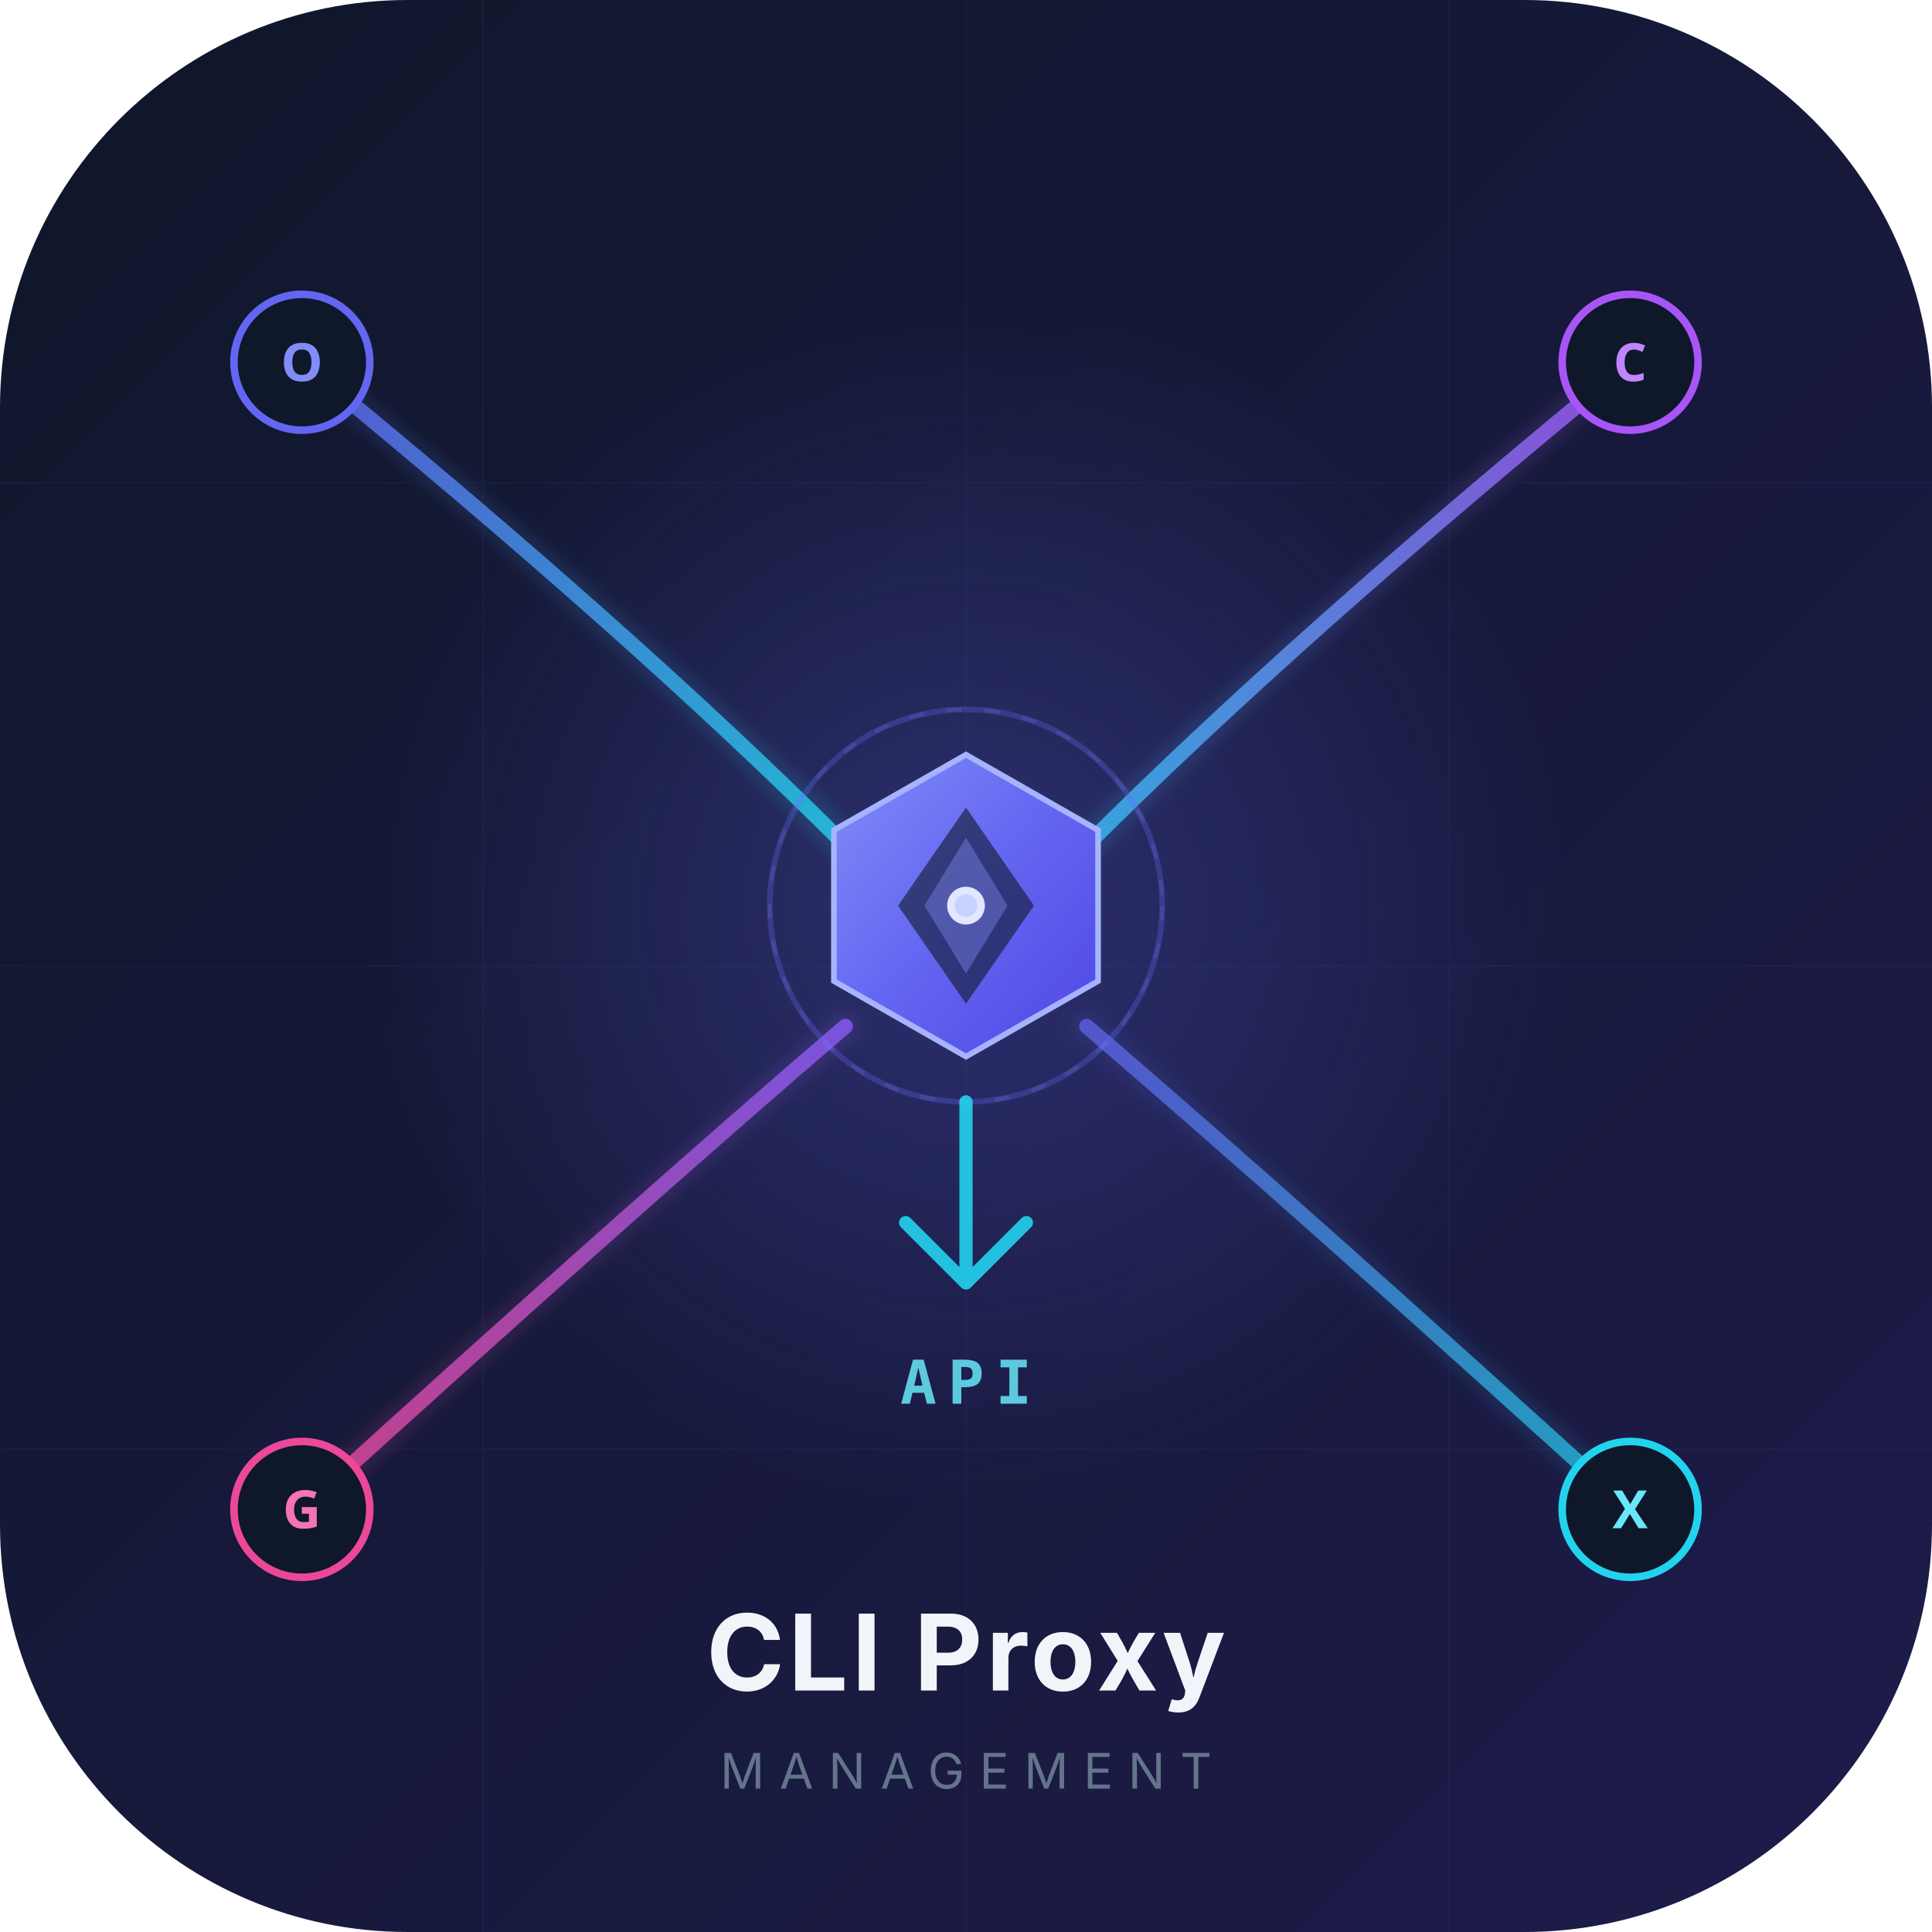
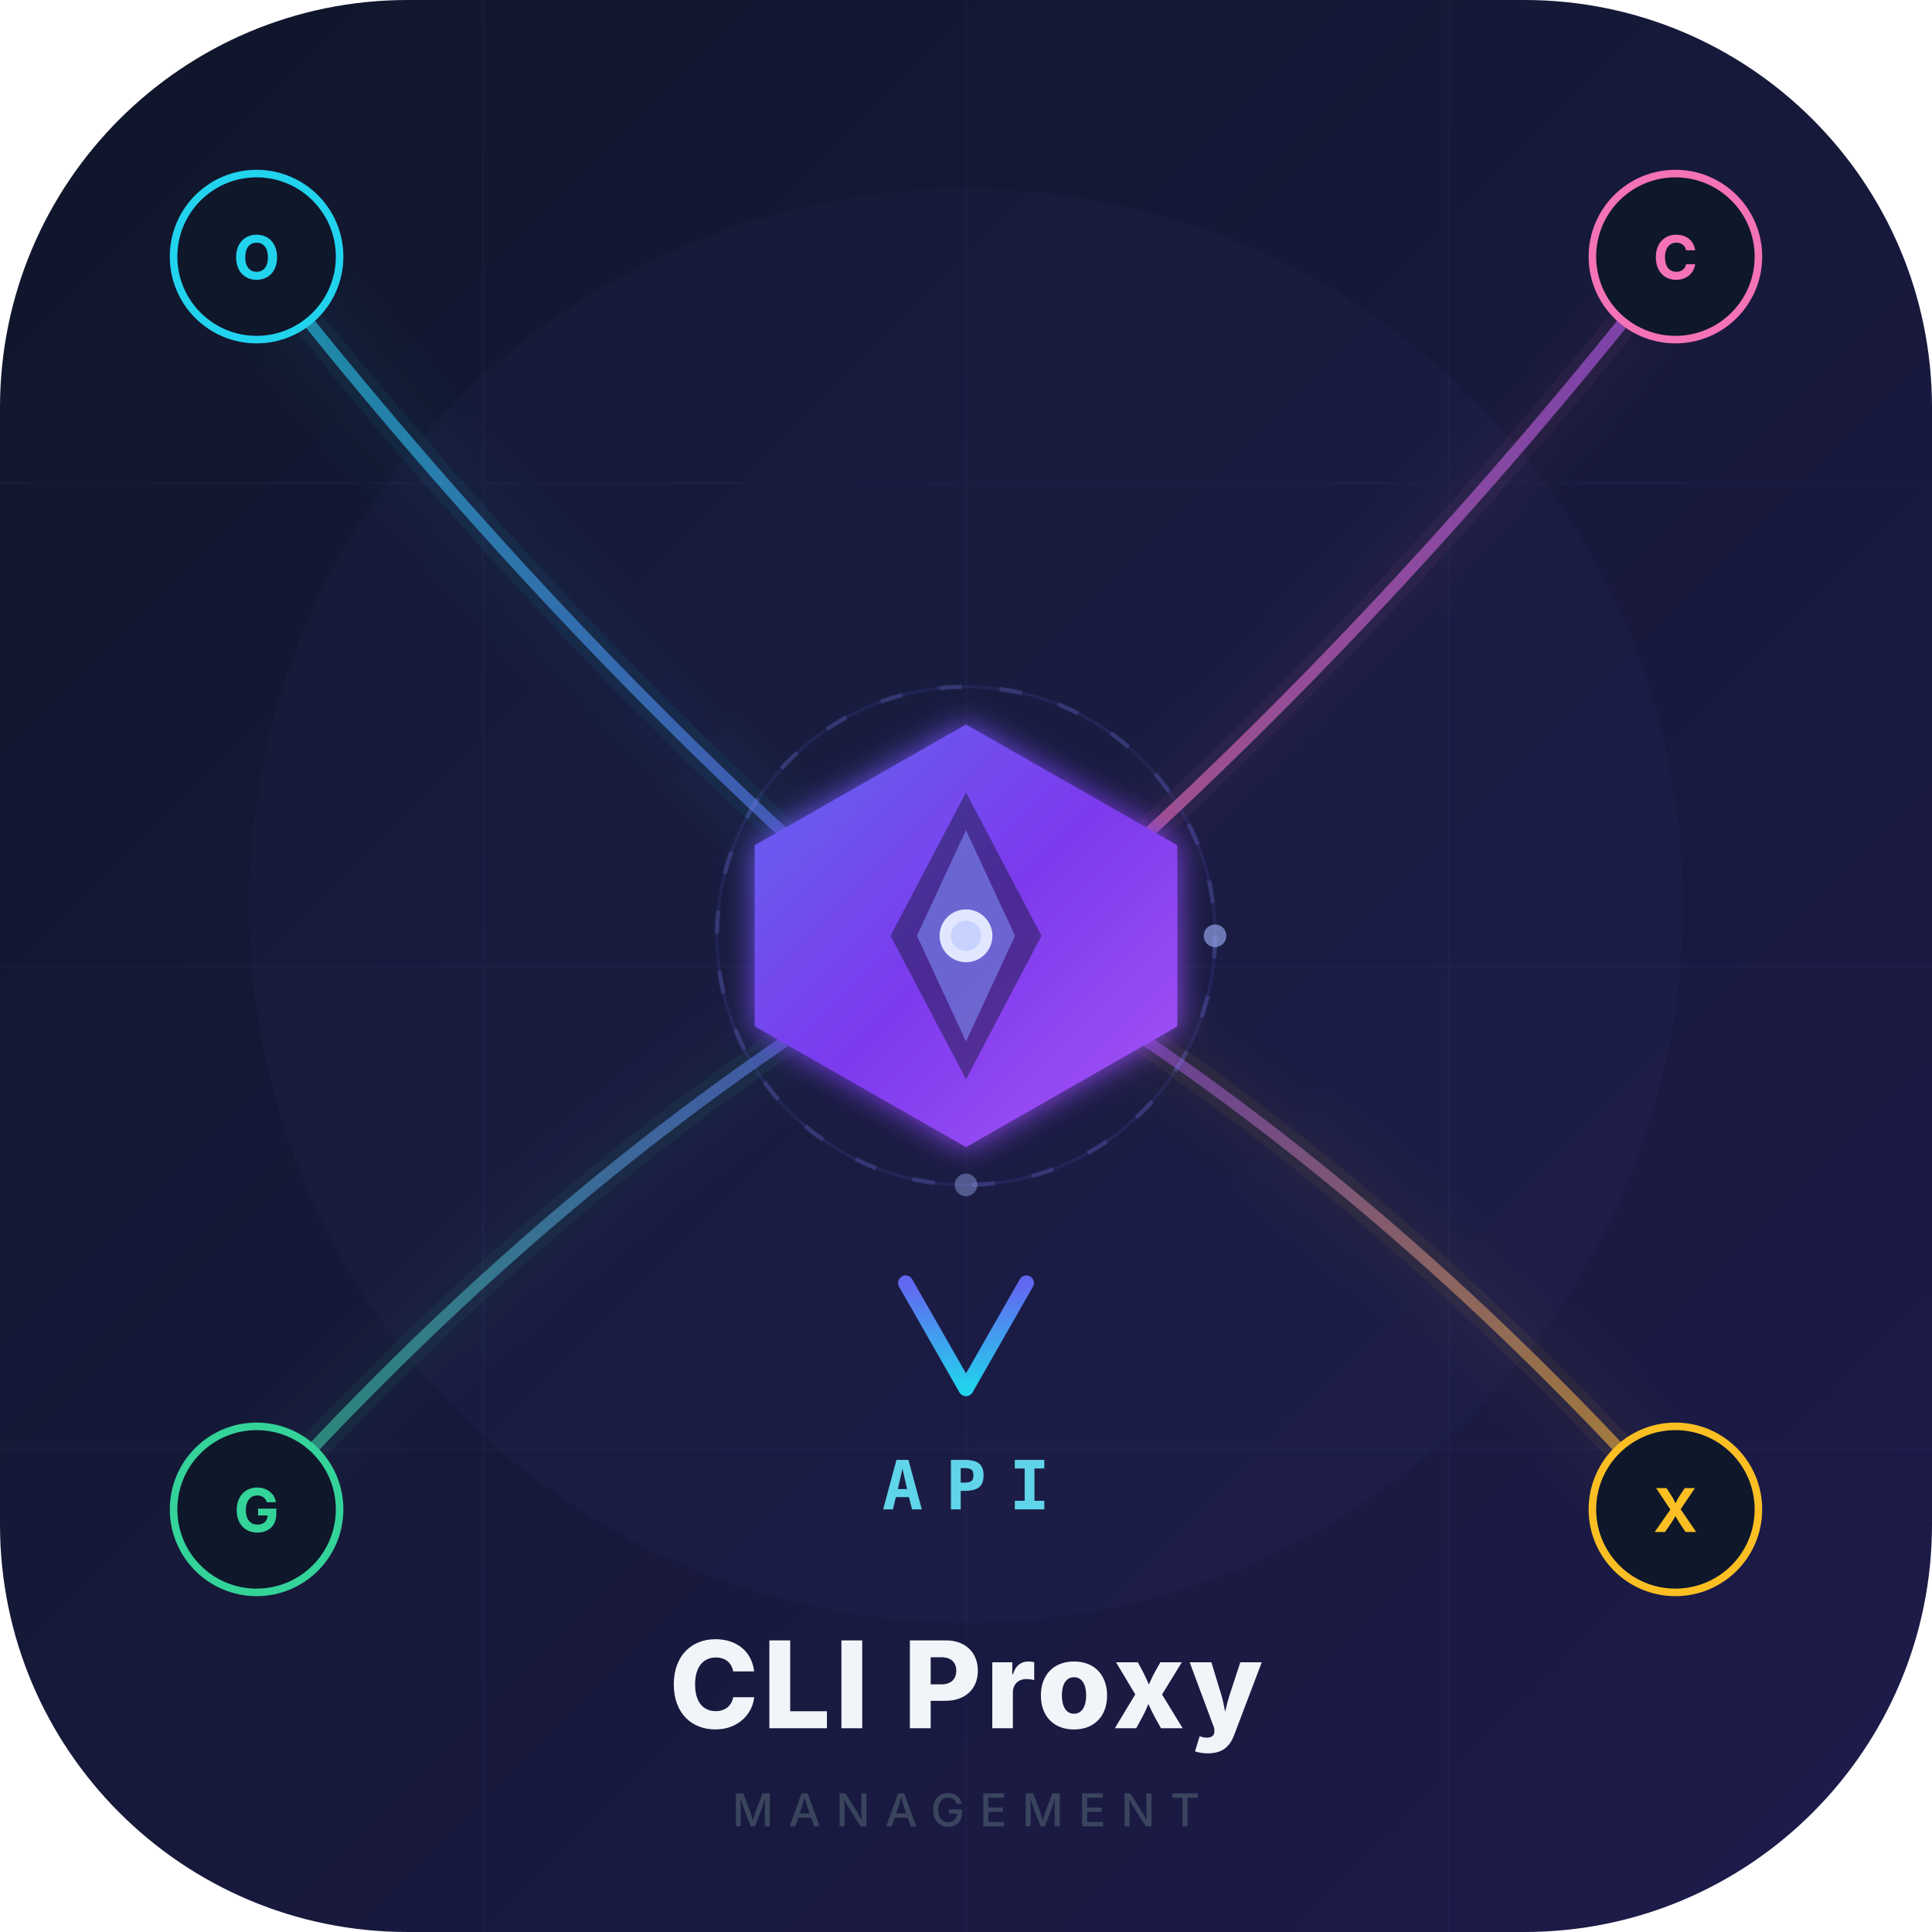
<svg xmlns="http://www.w3.org/2000/svg" viewBox="0 0 512 512" fill="none">
  <defs>
    <linearGradient id="bg" x1="0%" y1="0%" x2="100%" y2="100%">
      <stop offset="0%" stop-color="#0f172a" />
      <stop offset="100%" stop-color="#1e1b4b" />
    </linearGradient>
-     <linearGradient id="flow1" x1="0%" y1="0%" x2="100%" y2="0%">
+     <linearGradient id="hub" x1="0%" y1="0%" x2="100%" y2="100%">
+       <stop offset="0%" stop-color="#6366f1" />
+       <stop offset="50%" stop-color="#7c3aed" />
+       <stop offset="100%" stop-color="#a855f7" />
+     </linearGradient>
+     <linearGradient id="fa" x1="0%" y1="0%" x2="100%" y2="0%">
+       <stop offset="0%" stop-color="#22d3ee" />
+       <stop offset="100%" stop-color="#6366f1" />
+     </linearGradient>
+     <linearGradient id="fb" x1="0%" y1="0%" x2="100%" y2="0%">
+       <stop offset="0%" stop-color="#f472b6" />
+       <stop offset="100%" stop-color="#a855f7" />
+     </linearGradient>
+     <linearGradient id="fc" x1="0%" y1="100%" x2="100%" y2="0%">
+       <stop offset="0%" stop-color="#34d399" />
+       <stop offset="100%" stop-color="#6366f1" />
+     </linearGradient>
+     <linearGradient id="fd" x1="100%" y1="100%" x2="0%" y2="0%">
+       <stop offset="0%" stop-color="#fbbf24" />
+       <stop offset="100%" stop-color="#7c3aed" />
+     </linearGradient>
+     <linearGradient id="out" x1="0%" y1="0%" x2="0%" y2="100%">
      <stop offset="0%" stop-color="#6366f1" />
      <stop offset="100%" stop-color="#22d3ee" />
    </linearGradient>
-     <linearGradient id="flow2" x1="100%" y1="0%" x2="0%" y2="0%">
-       <stop offset="0%" stop-color="#a855f7" />
-       <stop offset="100%" stop-color="#38bdf8" />
-     </linearGradient>
-     <linearGradient id="flow3" x1="0%" y1="100%" x2="100%" y2="0%">
-       <stop offset="0%" stop-color="#ec4899" />
-       <stop offset="100%" stop-color="#8b5cf6" />
-     </linearGradient>
-     <linearGradient id="core" x1="0%" y1="0%" x2="100%" y2="100%">
-       <stop offset="0%" stop-color="#818cf8" />
-       <stop offset="50%" stop-color="#6366f1" />
-       <stop offset="100%" stop-color="#4f46e5" />
-     </linearGradient>
-     <radialGradient id="glow" cx="50%" cy="50%" r="50%">
-       <stop offset="0%" stop-color="#6366f1" stop-opacity="0.3" />
-       <stop offset="100%" stop-color="#6366f1" stop-opacity="0" />
-     </radialGradient>
-     <filter id="blur">
-       <feGaussianBlur stdDeviation="2" />
+     <filter id="glow">
+       <feGaussianBlur stdDeviation="4" result="blur" />
+       <feMerge>
+         <feMergeNode in="blur" />
+         <feMergeNode in="SourceGraphic" />
+       </feMerge>
+     </filter>
+     <filter id="softglow">
+       <feGaussianBlur stdDeviation="8" result="blur" />
+       <feMerge>
+         <feMergeNode in="blur" />
+         <feMergeNode in="SourceGraphic" />
+       </feMerge>
    </filter>
  </defs>
  <rect width="512" height="512" rx="108" fill="url(#bg)" />
-   <g opacity="0.04" stroke="#818cf8" stroke-width="0.5">
+   <g opacity="0.03" stroke="#818cf8" stroke-width="0.75">
    <line x1="0" y1="128" x2="512" y2="128" />
    <line x1="0" y1="256" x2="512" y2="256" />
    <line x1="0" y1="384" x2="512" y2="384" />
    <line x1="128" y1="0" x2="128" y2="512" />
    <line x1="256" y1="0" x2="256" y2="512" />
    <line x1="384" y1="0" x2="384" y2="512" />
  </g>
-   <circle cx="256" cy="240" r="160" fill="url(#glow)" />
-   <path d="M80 96 Q168 168 224 224" stroke="url(#flow1)" stroke-width="4" stroke-linecap="round" fill="none" opacity="0.8">
-     <animate attributeName="stroke-dashoffset" from="200" to="0" dur="2s" repeatCount="indefinite" />
-   </path>
-   <path d="M80 96 Q168 168 224 224" stroke="url(#flow1)" stroke-width="8" stroke-linecap="round" fill="none" opacity="0.15" filter="url(#blur)" />
-   <path d="M432 96 Q344 168 288 224" stroke="url(#flow2)" stroke-width="4" stroke-linecap="round" fill="none" opacity="0.8">
-     <animate attributeName="stroke-dashoffset" from="200" to="0" dur="2.3s" repeatCount="indefinite" />
-   </path>
-   <path d="M432 96 Q344 168 288 224" stroke="url(#flow2)" stroke-width="8" stroke-linecap="round" fill="none" opacity="0.15" filter="url(#blur)" />
-   <path d="M80 400 Q168 320 224 272" stroke="url(#flow3)" stroke-width="4" stroke-linecap="round" fill="none" opacity="0.8">
-     <animate attributeName="stroke-dashoffset" from="200" to="0" dur="1.8s" repeatCount="indefinite" />
-   </path>
-   <path d="M80 400 Q168 320 224 272" stroke="url(#flow3)" stroke-width="8" stroke-linecap="round" fill="none" opacity="0.15" filter="url(#blur)" />
-   <path d="M432 400 Q344 320 288 272" stroke="url(#flow1)" stroke-width="4" stroke-linecap="round" fill="none" opacity="0.7">
-     <animate attributeName="stroke-dashoffset" from="200" to="0" dur="2.5s" repeatCount="indefinite" />
-   </path>
-   <path d="M432 400 Q344 320 288 272" stroke="url(#flow1)" stroke-width="8" stroke-linecap="round" fill="none" opacity="0.12" filter="url(#blur)" />
-   <circle cx="80" cy="96" r="18" fill="#0f172a" stroke="#6366f1" stroke-width="2" />
-   <text x="80" y="101" text-anchor="middle" fill="#818cf8" font-family="system-ui" font-size="14" font-weight="700">O</text>
-   <circle cx="432" cy="96" r="18" fill="#0f172a" stroke="#a855f7" stroke-width="2" />
-   <text x="432" y="101" text-anchor="middle" fill="#c084fc" font-family="system-ui" font-size="14" font-weight="700">C</text>
-   <circle cx="80" cy="400" r="18" fill="#0f172a" stroke="#ec4899" stroke-width="2" />
-   <text x="80" y="405" text-anchor="middle" fill="#f472b6" font-family="system-ui" font-size="14" font-weight="700">G</text>
-   <circle cx="432" cy="400" r="18" fill="#0f172a" stroke="#22d3ee" stroke-width="2" />
-   <text x="432" y="405" text-anchor="middle" fill="#67e8f9" font-family="system-ui" font-size="14" font-weight="700">X</text>
-   <circle cx="256" cy="240" r="52" fill="none" stroke="#6366f1" stroke-width="1.5" opacity="0.3" />
-   <circle cx="256" cy="240" r="52" fill="none" stroke="#818cf8" stroke-width="1" opacity="0.15" stroke-dasharray="4 6">
-     <animateTransform attributeName="transform" type="rotate" from="0 256 240" to="360 256 240" dur="20s" repeatCount="indefinite" />
+   <circle cx="256" cy="240" r="190" fill="#6366f1" opacity="0.04" />
+   <path d="M68 68 Q140 160 220 232" stroke="url(#fa)" stroke-width="3" stroke-linecap="round" fill="none" opacity="0.6" />
+   <path d="M68 68 Q140 160 220 232" stroke="#22d3ee" stroke-width="8" stroke-linecap="round" fill="none" opacity="0.08" filter="url(#softglow)" />
+   <path d="M444 68 Q372 160 292 232" stroke="url(#fb)" stroke-width="3" stroke-linecap="round" fill="none" opacity="0.6" />
+   <path d="M444 68 Q372 160 292 232" stroke="#f472b6" stroke-width="8" stroke-linecap="round" fill="none" opacity="0.08" filter="url(#softglow)" />
+   <path d="M68 400 Q140 320 220 268" stroke="url(#fc)" stroke-width="3" stroke-linecap="round" fill="none" opacity="0.6" />
+   <path d="M68 400 Q140 320 220 268" stroke="#34d399" stroke-width="8" stroke-linecap="round" fill="none" opacity="0.08" filter="url(#softglow)" />
+   <path d="M444 400 Q372 320 292 268" stroke="url(#fd)" stroke-width="3" stroke-linecap="round" fill="none" opacity="0.6" />
+   <path d="M444 400 Q372 320 292 268" stroke="#fbbf24" stroke-width="8" stroke-linecap="round" fill="none" opacity="0.08" filter="url(#softglow)" />
+   <circle cx="68" cy="68" r="22" fill="#0f172a" stroke="#22d3ee" stroke-width="2" />
+   <text x="68" y="74" text-anchor="middle" fill="#22d3ee" font-family="'SF Pro Display',system-ui,sans-serif" font-size="16" font-weight="700">O</text>
+   <circle cx="444" cy="68" r="22" fill="#0f172a" stroke="#f472b6" stroke-width="2" />
+   <text x="444" y="74" text-anchor="middle" fill="#f472b6" font-family="'SF Pro Display',system-ui,sans-serif" font-size="16" font-weight="700">C</text>
+   <circle cx="68" cy="400" r="22" fill="#0f172a" stroke="#34d399" stroke-width="2" />
+   <text x="68" y="406" text-anchor="middle" fill="#34d399" font-family="'SF Pro Display',system-ui,sans-serif" font-size="16" font-weight="700">G</text>
+   <circle cx="444" cy="400" r="22" fill="#0f172a" stroke="#fbbf24" stroke-width="2" />
+   <text x="444" y="406" text-anchor="middle" fill="#fbbf24" font-family="'SF Pro Display',system-ui,sans-serif" font-size="16" font-weight="700">X</text>
+   <polygon points="256,192 312,224 312,272 256,304 200,272 200,224" fill="url(#hub)" filter="url(#glow)" />
+   <polygon points="256,210 276,248 256,286 236,248" fill="#0f172a" opacity="0.45" />
+   <polygon points="256,220 269,248 256,276 243,248" fill="#818cf8" opacity="0.6" />
+   <circle cx="256" cy="248" r="7" fill="#e0e7ff" />
+   <circle cx="256" cy="248" r="4" fill="#c7d2fe" />
+   <circle cx="256" cy="248" r="66" fill="none" stroke="#818cf8" stroke-width="1.2" opacity="0.2" stroke-dasharray="6 10">
+     <animateTransform attributeName="transform" type="rotate" from="0 256 248" to="360 256 248" dur="40s" repeatCount="indefinite" />
  </circle>
-   <polygon points="256,200 291,220 291,260 256,280 221,260 221,220" fill="url(#core)" stroke="#a5b4fc" stroke-width="1.5" />
-   <polygon points="256,214 274,240 256,266 238,240" fill="#0f172a" opacity="0.6" />
-   <polygon points="256,222 267,240 256,258 245,240" fill="#818cf8" opacity="0.4" />
-   <circle cx="256" cy="240" r="5" fill="#e0e7ff" />
-   <circle cx="256" cy="240" r="3" fill="#c7d2fe" />
-   <path d="M256 292 L256 340 L240 324 M256 340 L272 324" stroke="#22d3ee" stroke-width="3.5" stroke-linecap="round" stroke-linejoin="round" fill="none" opacity="0.9" />
-   <text x="256" y="372" text-anchor="middle" fill="#67e8f9" font-family="'JetBrains Mono', 'Fira Code', monospace" font-size="16" font-weight="600" letter-spacing="3" opacity="0.85">API</text>
-   <text x="256" y="448" text-anchor="middle" fill="#f1f5f9" font-family="'Inter', system-ui, sans-serif" font-size="28" font-weight="700" letter-spacing="1">CLI Proxy</text>
-   <text x="256" y="474" text-anchor="middle" fill="#64748b" font-family="'Inter', system-ui, sans-serif" font-size="13" font-weight="400" letter-spacing="4">MANAGEMENT</text>
+   <circle cx="256" cy="248" r="66" fill="none" stroke="#6366f1" stroke-width="0.8" opacity="0.12" />
+   <circle cx="322" cy="248" r="3" fill="#a5b4fc" opacity="0.6">
+     <animateTransform attributeName="transform" type="rotate" from="0 256 248" to="360 256 248" dur="12s" repeatCount="indefinite" />
+   </circle>
+   <circle cx="256" cy="314" r="3" fill="#a5b4fc" opacity="0.4">
+     <animateTransform attributeName="transform" type="rotate" from="120 256 248" to="480 256 248" dur="18s" repeatCount="indefinite" />
+   </circle>
+   <path d="M256 304 L256 356" stroke="url(#out)" stroke-width="4" stroke-linecap="round" fill="none" />
+   <path d="M240 340 L256 368 L272 340" stroke="url(#out)" stroke-width="4" stroke-linecap="round" stroke-linejoin="round" fill="none" />
+   <text x="256" y="400" text-anchor="middle" fill="#67e8f9" font-family="'JetBrains Mono','Fira Code',monospace" font-size="18" font-weight="700" letter-spacing="6" opacity="0.9">API</text>
+   <text x="256" y="458" text-anchor="middle" fill="#f1f5f9" font-family="'Inter',system-ui,sans-serif" font-size="32" font-weight="800" letter-spacing="1">CLI Proxy</text>
+   <text x="256" y="484" text-anchor="middle" fill="#475569" font-family="'Inter',system-ui,sans-serif" font-size="12" font-weight="500" letter-spacing="4" opacity="0.7">MANAGEMENT</text>
</svg>
